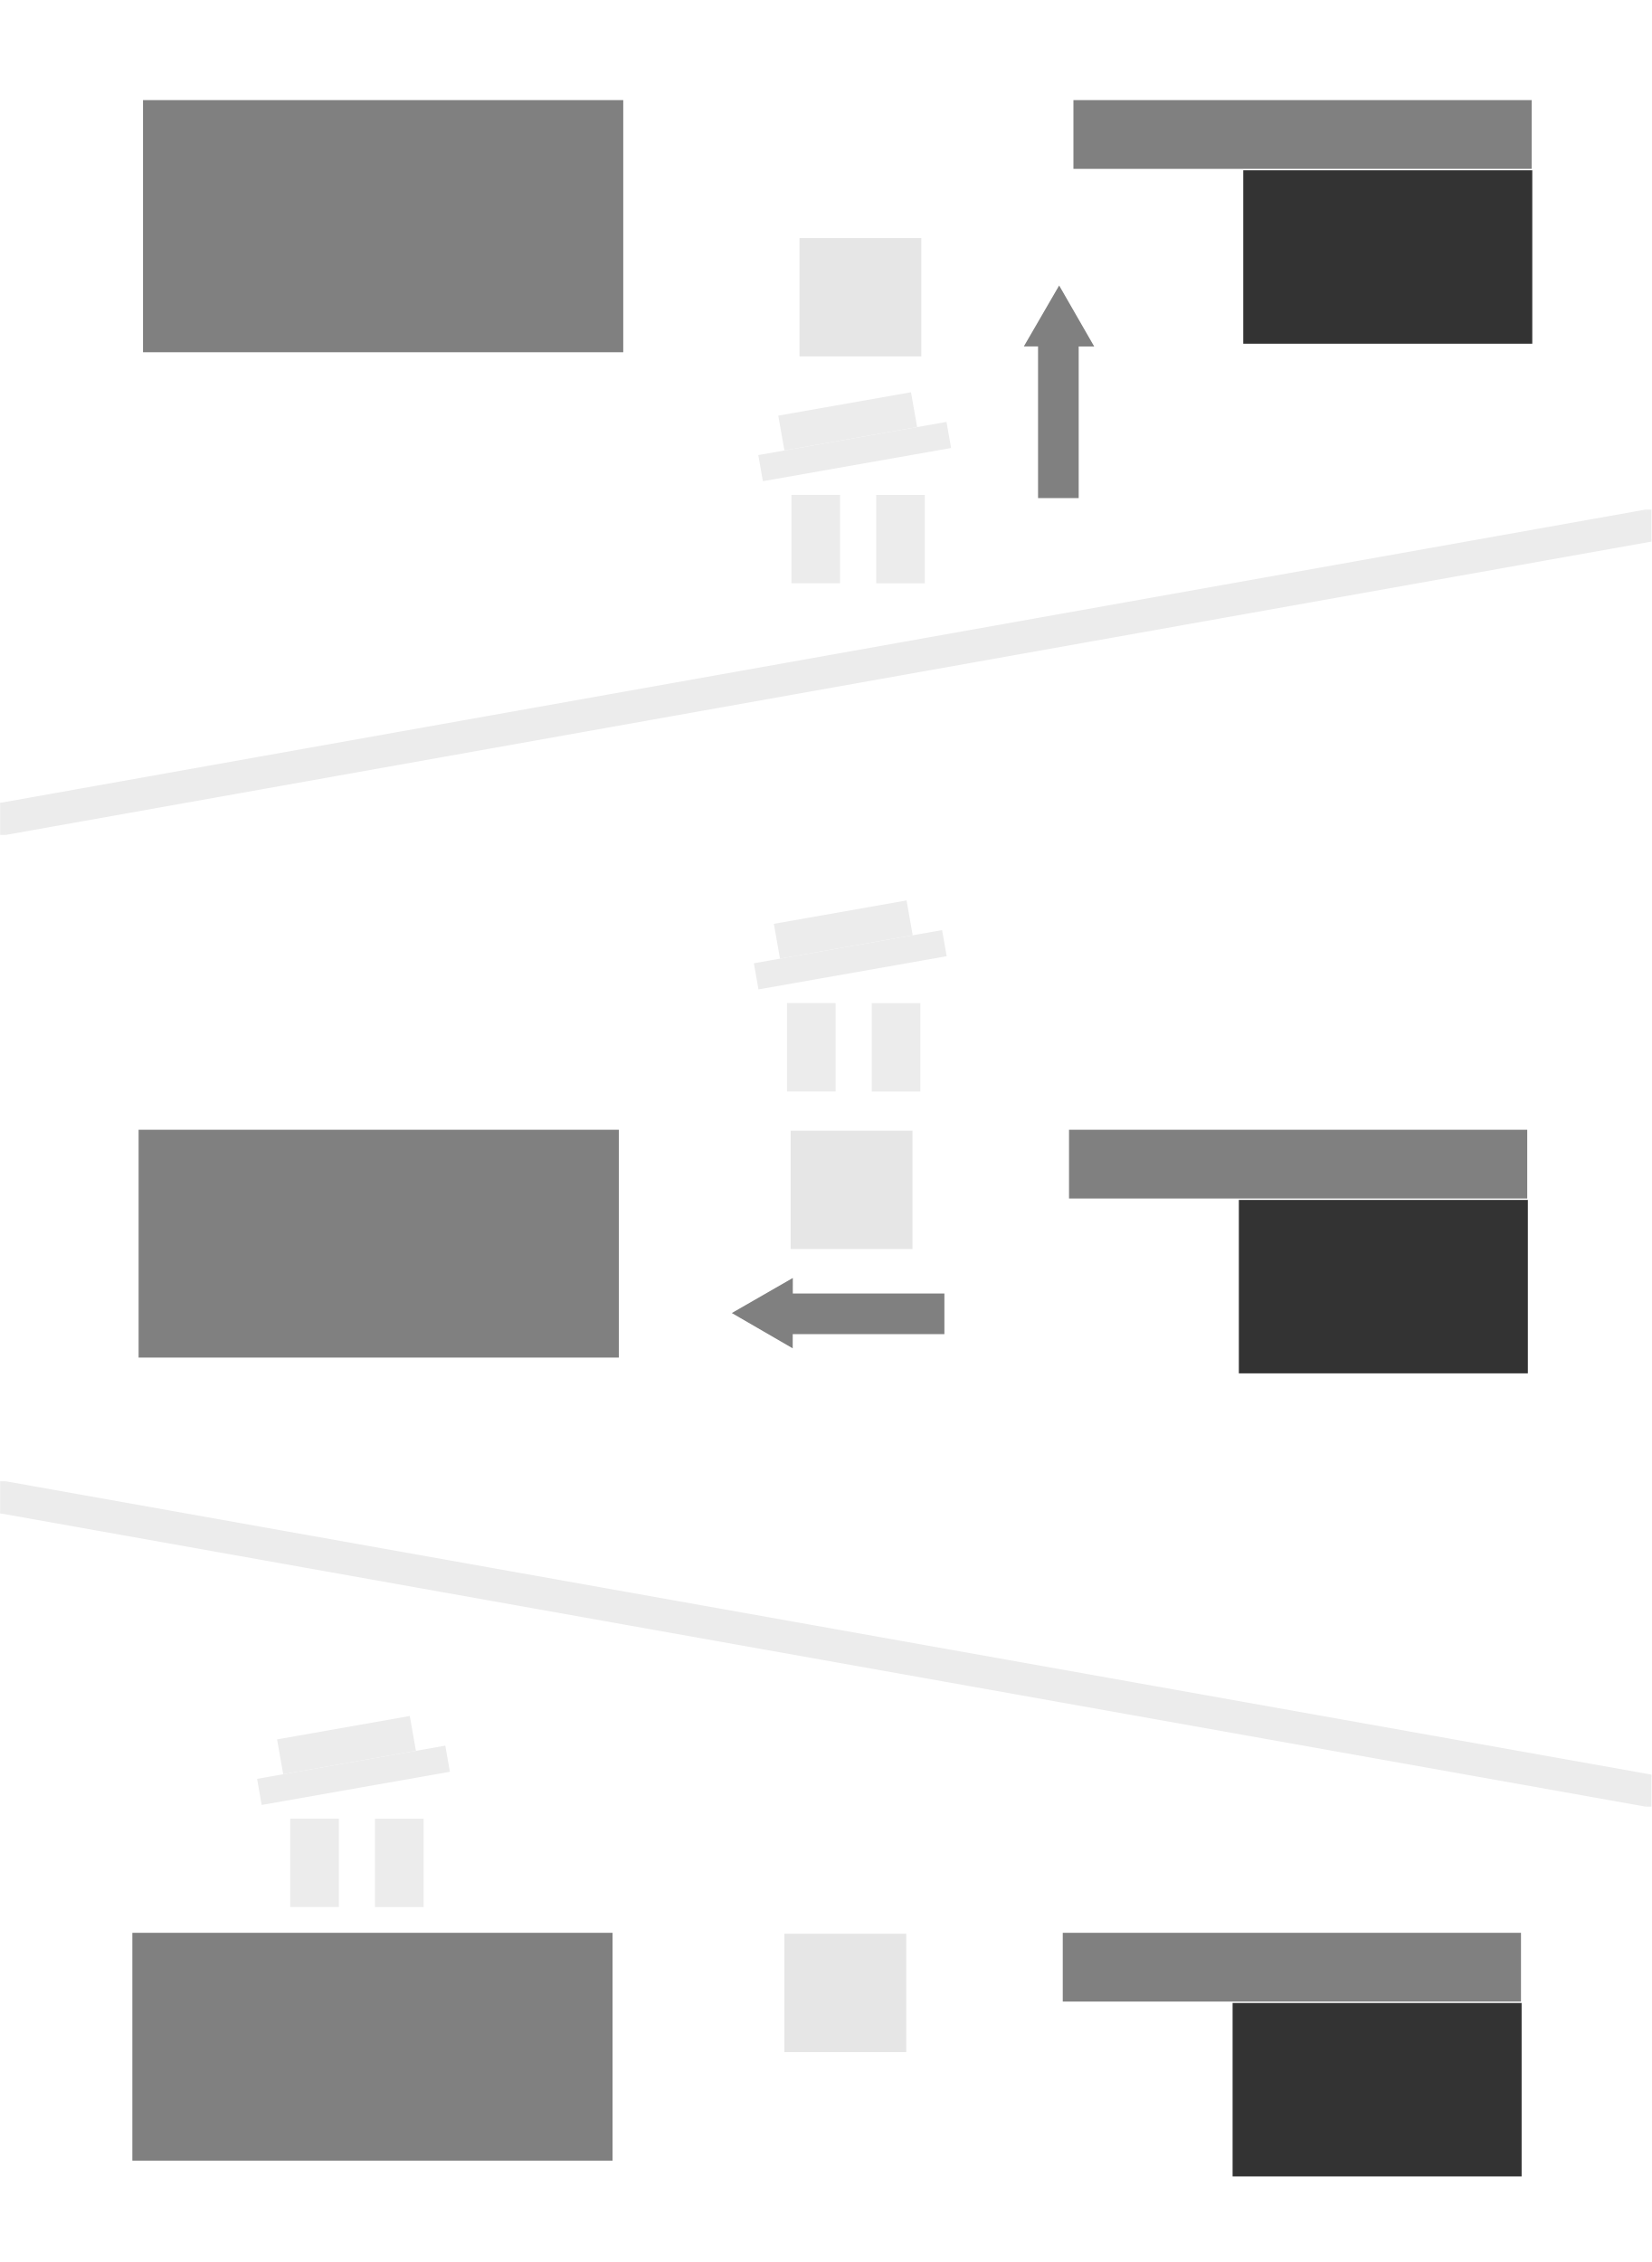
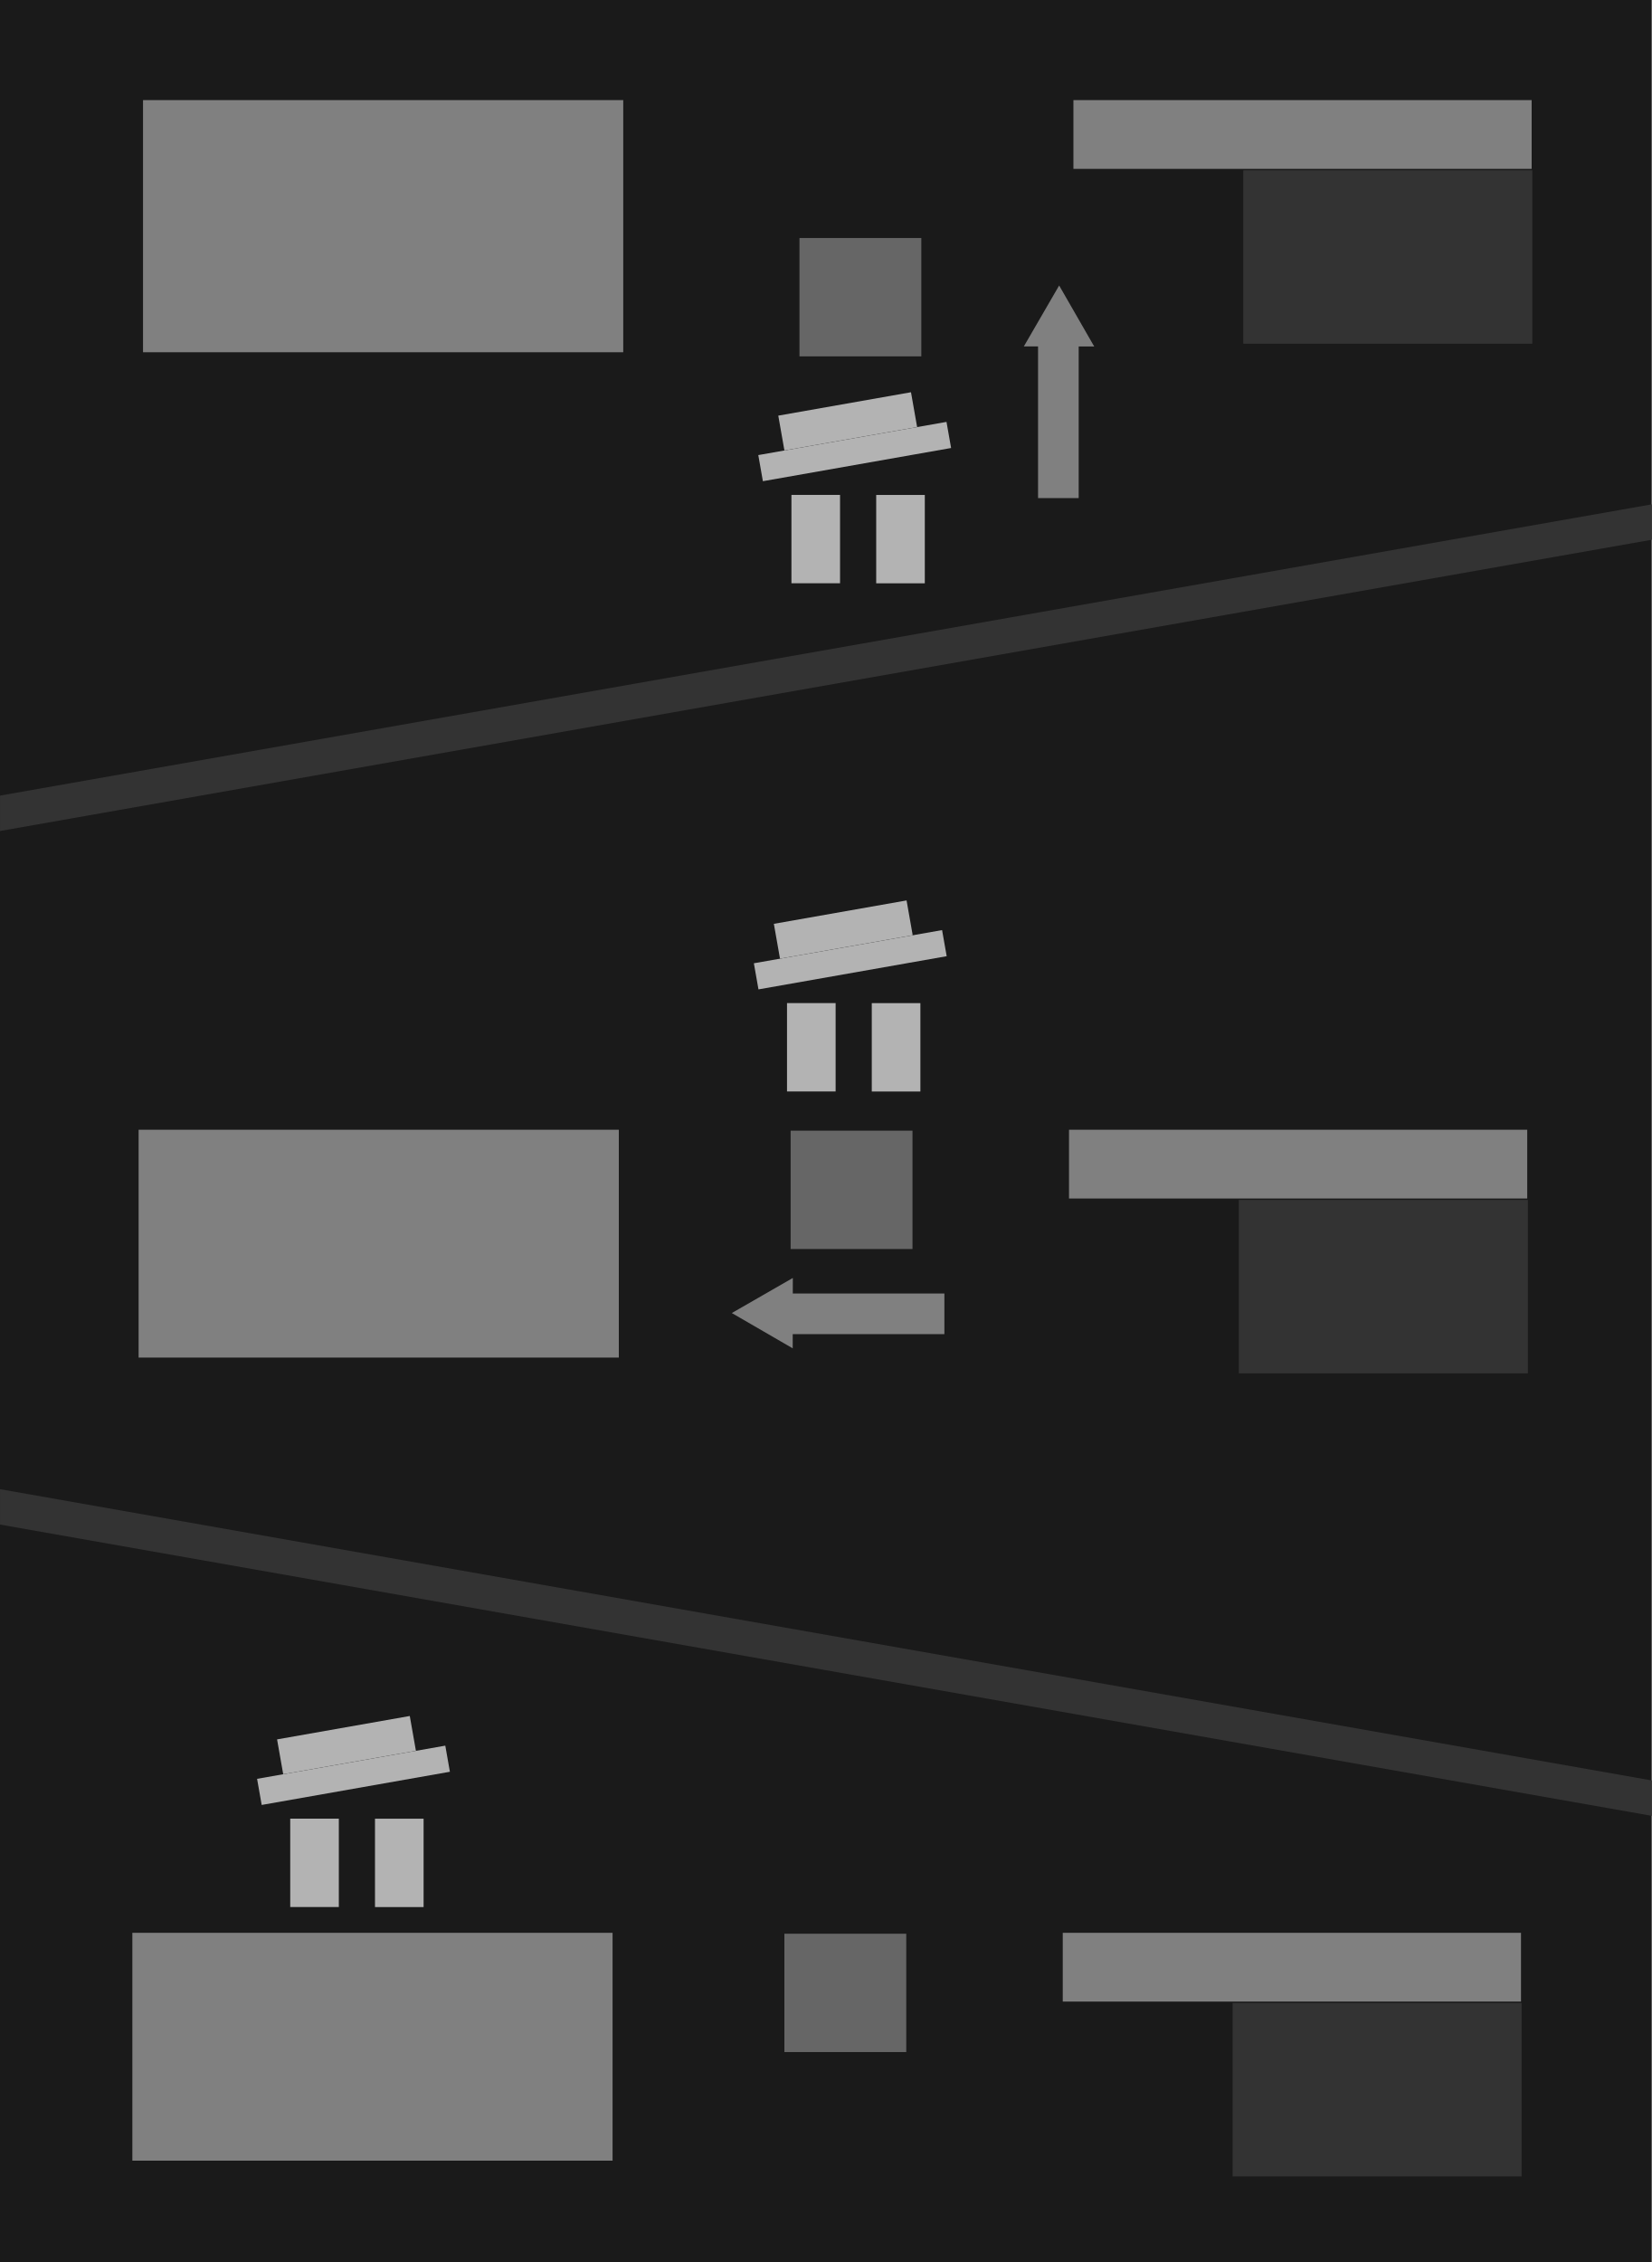
<svg xmlns="http://www.w3.org/2000/svg" width="260" height="356" viewBox="0 0 68.792 94.192" version="1.1" id="svg1">
  <defs id="defs1" />
  <g id="layer1">
-     <rect style="display:none;fill:#1a1a1a;stroke-width:0.265" id="rect1" width="68.787" height="94.216" x="0" y="0" />
-     <g id="g29" transform="translate(1.019876,56.99818)" style="display:inline">
-       <g id="g25" transform="translate(-32.86712,9.577227)">
-         <g id="g22">
-           <rect style="fill:#ececec;stroke-width:0.265" id="rect21" width="2.024" height="3.68" x="47.464" y="9.157" />
-           <rect style="fill:#ececec;stroke-width:0.265" id="rect22" width="2.024" height="3.68" x="43.934" y="9.155" />
+     <g id="g1">
+       <rect style="display:inline;fill:#1a1a1a;stroke-width:0.265" id="rect1" width="68.787" height="94.216" x="0" y="0" />
+       <g id="g29" transform="translate(1.019876,56.99818)" style="display:inline">
+         <g id="g25" transform="translate(-32.86712,9.577227)" style="fill:#b3b3b3">
+           <g id="g22" style="fill:#b3b3b3">
+             <rect style="fill:#b3b3b3;stroke-width:0.265" id="rect21" width="2.024" height="3.68" x="47.464" y="9.157" />
+             <rect style="fill:#b3b3b3;stroke-width:0.265" id="rect22" width="2.024" height="3.68" x="43.934" y="9.155" />
+           </g>
+           <g id="g24" transform="rotate(-10,46.62477,8.727835)" style="fill:#b3b3b3">
+             <rect style="fill:#b3b3b3;stroke-width:0.265" id="rect23" width="5.612" height="1.472" x="43.934" y="5.336" />
+             <rect style="fill:#b3b3b3;stroke-width:0.265" id="rect24" width="7.959" height="1.104" x="42.829" y="6.809" />
+           </g>
        </g>
-         <g id="g24" transform="rotate(-10,46.62477,8.727835)">
-           <rect style="fill:#ececec;stroke-width:0.265" id="rect23" width="5.612" height="1.472" x="43.934" y="5.336" />
-           <rect style="fill:#ececec;stroke-width:0.265" id="rect24" width="7.959" height="1.104" x="42.829" y="6.809" />
+         <g id="g28" transform="translate(4.489077,7.937208)">
+           <rect style="fill:#333333;stroke-width:0.265" id="rect25" width="12.036" height="7.222" x="50.312" y="26.408" transform="translate(-4.489077,-7.937208)" />
+           <rect style="fill:#808080;stroke-width:0.271" id="rect26" width="19.083" height="2.863" x="38.75" y="15.549" />
+           <rect style="fill:#808080;stroke-width:0.505" id="rect27" width="19.999" height="9.487" x="0.003" y="15.549" />
+           <rect style="fill:#666666;stroke-width:0.162" id="rect28" width="5.075" height="4.928" x="27.157" y="15.587" />
        </g>
      </g>
-       <g id="g28" transform="translate(4.489077,7.937208)">
-         <rect style="fill:#333333;stroke-width:0.265" id="rect25" width="12.036" height="7.222" x="50.312" y="26.408" transform="translate(-4.489077,-7.937208)" />
-         <rect style="fill:#808080;stroke-width:0.271" id="rect26" width="19.083" height="2.863" x="38.75" y="15.549" />
-         <rect style="fill:#808080;stroke-width:0.505" id="rect27" width="19.999" height="9.487" x="0.003" y="15.549" />
-         <rect style="fill:#e6e6e6;stroke-width:0.162" id="rect28" width="5.075" height="4.928" x="27.157" y="15.587" />
-       </g>
-     </g>
-     <g id="g20" transform="translate(1.464127,-19.31765)">
-       <g id="g11" transform="rotate(90,34.63024,24.91675)">
-         <rect style="fill:#808080;stroke-width:0.265" id="rect11" width="6.766" height="1.692" x="43.006" y="16.089" />
-         <path style="fill:#808080;stroke-width:0.265" id="path11" d="m 43.52,15.342 -0.028,1.465 -0.028,1.465 -1.255,-0.757 -1.255,-0.757 1.283,-0.708 z" transform="rotate(-1,49.21758,18.82568)" />
-       </g>
-       <g id="g16" transform="translate(-12.43857,30.77051)">
-         <g id="g13">
-           <rect style="fill:#ececec;stroke-width:0.265" id="rect12" width="2.024" height="3.68" x="47.464" y="9.157" />
-           <rect style="fill:#ececec;stroke-width:0.265" id="rect13" width="2.024" height="3.68" x="43.934" y="9.155" />
+       <g id="g20" transform="translate(1.464127,-19.31765)">
+         <g id="g11" transform="rotate(90,34.63024,24.91675)">
+           <rect style="fill:#808080;stroke-width:0.265" id="rect11" width="6.766" height="1.692" x="43.006" y="16.089" />
+           <path style="fill:#808080;stroke-width:0.265" id="path11" d="m 43.52,15.342 -0.028,1.465 -0.028,1.465 -1.255,-0.757 -1.255,-0.757 1.283,-0.708 z" transform="rotate(-1,49.21758,18.82568)" />
        </g>
-         <g id="g15" transform="rotate(-10,46.62477,8.727835)">
-           <rect style="fill:#ececec;stroke-width:0.265" id="rect14" width="5.612" height="1.472" x="43.934" y="5.336" />
-           <rect style="fill:#ececec;stroke-width:0.265" id="rect15" width="7.959" height="1.104" x="42.829" y="6.809" />
+         <g id="g16" transform="translate(-12.43857,30.77051)" style="fill:#b3b3b3">
+           <g id="g13" style="fill:#b3b3b3">
+             <rect style="fill:#b3b3b3;stroke-width:0.265" id="rect12" width="2.024" height="3.68" x="47.464" y="9.157" />
+             <rect style="fill:#b3b3b3;stroke-width:0.265" id="rect13" width="2.024" height="3.68" x="43.934" y="9.155" />
+           </g>
+           <g id="g15" transform="rotate(-10,46.62477,8.727835)" style="fill:#b3b3b3">
+             <rect style="fill:#b3b3b3;stroke-width:0.265" id="rect14" width="5.612" height="1.472" x="43.934" y="5.336" />
+             <rect style="fill:#b3b3b3;stroke-width:0.265" id="rect15" width="7.959" height="1.104" x="42.829" y="6.809" />
+           </g>
+         </g>
+         <g id="g19" transform="translate(4.489077,7.937208)">
+           <rect style="fill:#333333;stroke-width:0.265" id="rect16" width="12.036" height="7.222" x="50.312" y="26.408" transform="translate(-4.489077,-7.937208)" />
+           <rect style="fill:#808080;stroke-width:0.271" id="rect17" width="19.083" height="2.863" x="38.75" y="15.549" />
+           <rect style="fill:#808080;stroke-width:0.531" id="rect18" width="19.999" height="10.499" x="0.003" y="15.549" />
+           <rect style="fill:#666666;stroke-width:0.162" id="rect19" width="5.075" height="4.928" x="27.341" y="21.292" />
        </g>
      </g>
-       <g id="g19" transform="translate(4.489077,7.937208)">
-         <rect style="fill:#333333;stroke-width:0.265" id="rect16" width="12.036" height="7.222" x="50.312" y="26.408" transform="translate(-4.489077,-7.937208)" />
-         <rect style="fill:#808080;stroke-width:0.271" id="rect17" width="19.083" height="2.863" x="38.75" y="15.549" />
-         <rect style="fill:#808080;stroke-width:0.531" id="rect18" width="19.999" height="10.499" x="0.003" y="15.549" />
-         <rect style="fill:#e6e6e6;stroke-width:0.162" id="rect19" width="5.075" height="4.928" x="27.341" y="21.292" />
-       </g>
-     </g>
-     <g id="g15-5" transform="translate(1.280112,23.55782)">
-       <g id="g14-4" transform="translate(-11.72292,14.21571)">
-         <rect style="fill:#808080;stroke-width:0.265" id="rect13-3" width="6.766" height="1.692" x="43.006" y="16.089" />
-         <path style="fill:#808080;stroke-width:0.265" id="path13-1" d="m 43.52,15.342 -0.028,1.465 -0.028,1.465 -1.255,-0.757 -1.255,-0.757 1.283,-0.708 z" transform="rotate(-1,49.21758,18.82568)" />
-       </g>
-       <g id="g7-2" transform="translate(-12.43857,9.056754)">
-         <g id="g4-3">
-           <rect style="fill:#ececec;stroke-width:0.265" id="rect10-5-3" width="2.024" height="3.68" x="47.464" y="9.157" />
-           <rect style="fill:#ececec;stroke-width:0.265" id="rect10-4" width="2.024" height="3.68" x="43.934" y="9.155" />
+       <g id="g15-5" transform="translate(1.280112,23.55782)">
+         <g id="g14-4" transform="translate(-11.72292,14.21571)">
+           <rect style="fill:#808080;stroke-width:0.265" id="rect13-3" width="6.766" height="1.692" x="43.006" y="16.089" />
+           <path style="fill:#808080;stroke-width:0.265" id="path13-1" d="m 43.52,15.342 -0.028,1.465 -0.028,1.465 -1.255,-0.757 -1.255,-0.757 1.283,-0.708 z" transform="rotate(-1,49.21758,18.82568)" />
        </g>
-         <g id="g5-1" transform="rotate(-10,46.62477,8.727835)">
-           <rect style="fill:#ececec;stroke-width:0.265" id="rect8-1" width="5.612" height="1.472" x="43.934" y="5.336" />
-           <rect style="fill:#ececec;stroke-width:0.265" id="rect9-3" width="7.959" height="1.104" x="42.829" y="6.809" />
+         <g id="g7-2" transform="translate(-12.43857,9.056754)" style="fill:#b3b3b3">
+           <g id="g4-3" style="fill:#b3b3b3">
+             <rect style="fill:#b3b3b3;stroke-width:0.265" id="rect10-5-3" width="2.024" height="3.68" x="47.464" y="9.157" />
+             <rect style="fill:#b3b3b3;stroke-width:0.265" id="rect10-4" width="2.024" height="3.68" x="43.934" y="9.155" />
+           </g>
+           <g id="g5-1" transform="rotate(-10,46.62477,8.727835)" style="fill:#b3b3b3">
+             <rect style="fill:#b3b3b3;stroke-width:0.265" id="rect8-1" width="5.612" height="1.472" x="43.934" y="5.336" />
+             <rect style="fill:#b3b3b3;stroke-width:0.265" id="rect9-3" width="7.959" height="1.104" x="42.829" y="6.809" />
+           </g>
+         </g>
+         <g id="g13-8" transform="translate(4.489077,7.937208)">
+           <rect style="fill:#333333;stroke-width:0.265" id="rect7" width="12.036" height="7.222" x="50.312" y="26.408" transform="translate(-4.489077,-7.937208)" />
+           <rect style="fill:#808080;stroke-width:0.271" id="rect4-4" width="19.083" height="2.863" x="38.75" y="15.549" />
+           <rect style="fill:#808080;stroke-width:0.505" id="rect11-7" width="19.999" height="9.487" x="0.003" y="15.549" />
+           <rect style="fill:#666666;stroke-width:0.162" id="rect38-7" width="5.075" height="4.928" x="27.157" y="15.587" />
        </g>
      </g>
-       <g id="g13-8" transform="translate(4.489077,7.937208)">
-         <rect style="fill:#333333;stroke-width:0.265" id="rect7" width="12.036" height="7.222" x="50.312" y="26.408" transform="translate(-4.489077,-7.937208)" />
-         <rect style="fill:#808080;stroke-width:0.271" id="rect4-4" width="19.083" height="2.863" x="38.75" y="15.549" />
-         <rect style="fill:#808080;stroke-width:0.505" id="rect11-7" width="19.999" height="9.487" x="0.003" y="15.549" />
-         <rect style="fill:#e6e6e6;stroke-width:0.162" id="rect38-7" width="5.075" height="4.928" x="27.157" y="15.587" />
-       </g>
-     </g>
-     <g id="g9" transform="translate(-5.1818154e-4)">
-       <g id="g6" transform="matrix(1,0,0,-1,-2.1782692e-7,94.86173)">
-         <rect style="fill:#ececec;stroke-width:0.28" id="rect4" width="69.615" height="1.355" x="-5.46" y="31.352" ry="0" transform="matrix(0.9844859,-0.1754638,0.1718502,0.9851231,0,0)" />
-         <rect style="fill:#ececec;stroke-width:0.265" id="rect5" width="0.23" height="1.288" x="68.546" y="19.632" ry="0" rx="0" />
-         <rect style="fill:#ececec;stroke-width:0.265" id="rect6" width="0.242" height="1.334" x="0.006" y="31.845" ry="0" rx="0" />
-       </g>
-       <g id="g8" transform="translate(0,1.5875)">
-         <rect style="fill:#ececec;stroke-width:0.28" id="rect2" width="69.615" height="1.355" x="-5.46" y="31.352" ry="0" transform="matrix(0.9844859,-0.1754638,0.1718502,0.9851231,0,0)" />
-         <rect style="fill:#ececec;stroke-width:0.265" id="rect3" width="0.23" height="1.288" x="68.546" y="19.632" ry="0" rx="0" />
-         <rect style="fill:#ececec;stroke-width:0.265" id="rect3-8" width="0.242" height="1.334" x="0.006" y="31.845" ry="0" rx="0" />
+       <g id="g8-6" style="display:inline;fill:#333333;fill-opacity:1" transform="translate(-5.1810179e-4,-0.1666665)">
+         <rect style="display:inline;fill:#333333;fill-opacity:1;stroke-width:0.8" id="rect20" width="69.853" height="1.474" x="0.001" y="-63.651" transform="matrix(0.9848077,0.1736482,0,-1,0,0)" />
+         <rect style="display:inline;fill:#333333;fill-opacity:1;stroke-width:0.8" id="rect15-4" width="69.853" height="1.474" x="0.001" y="33.297" transform="matrix(0.9848077,-0.1736482,0,1,0,0)" />
      </g>
    </g>
  </g>
</svg>
